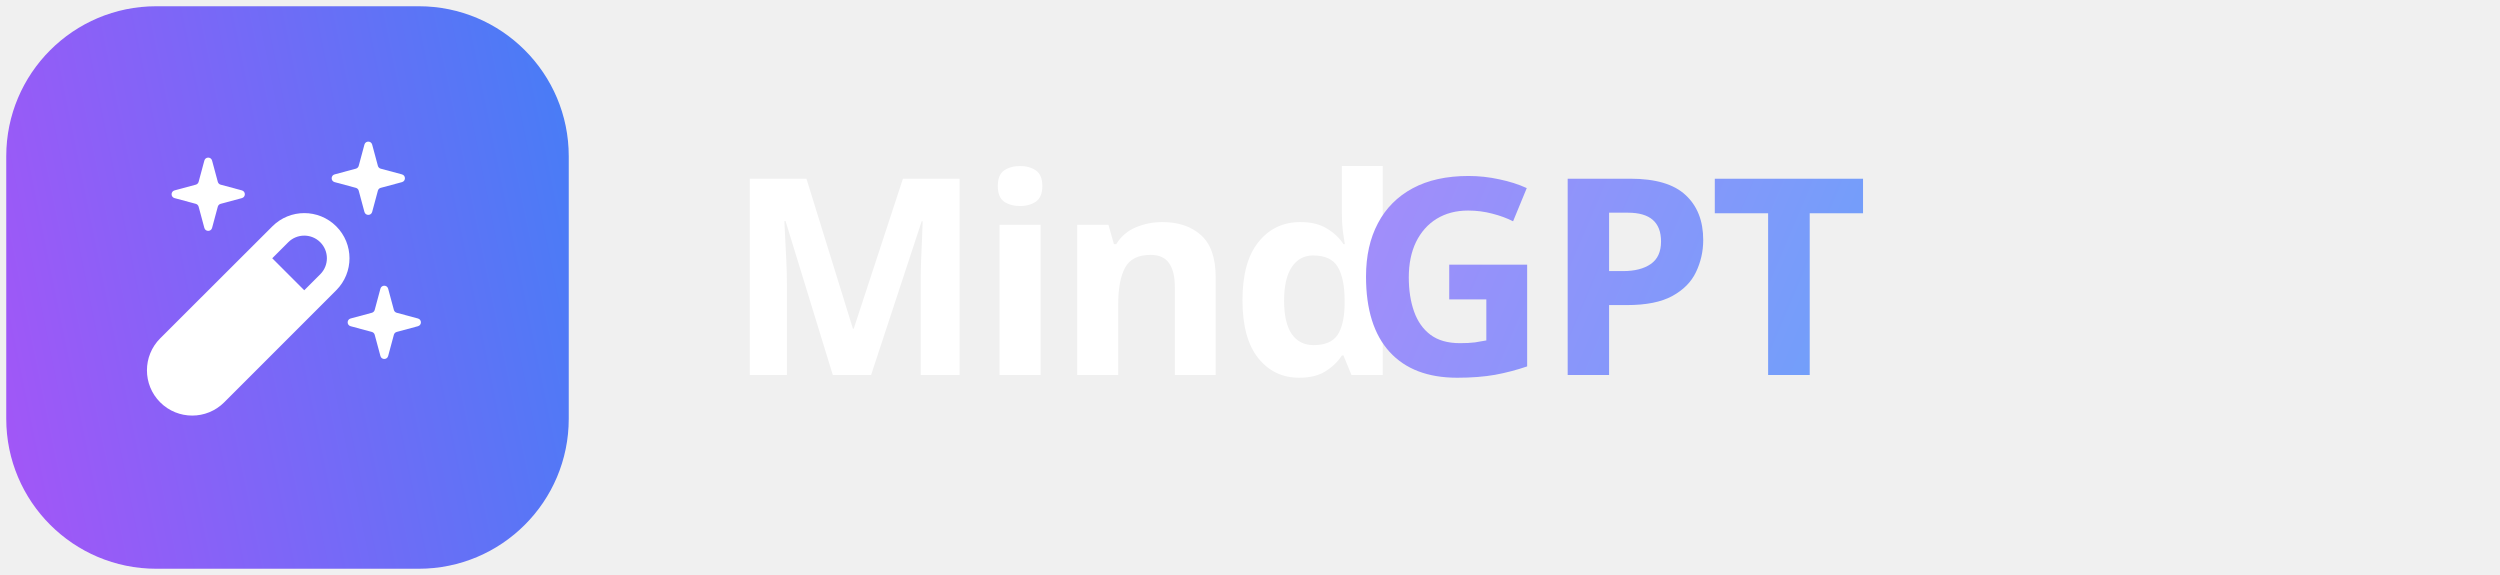
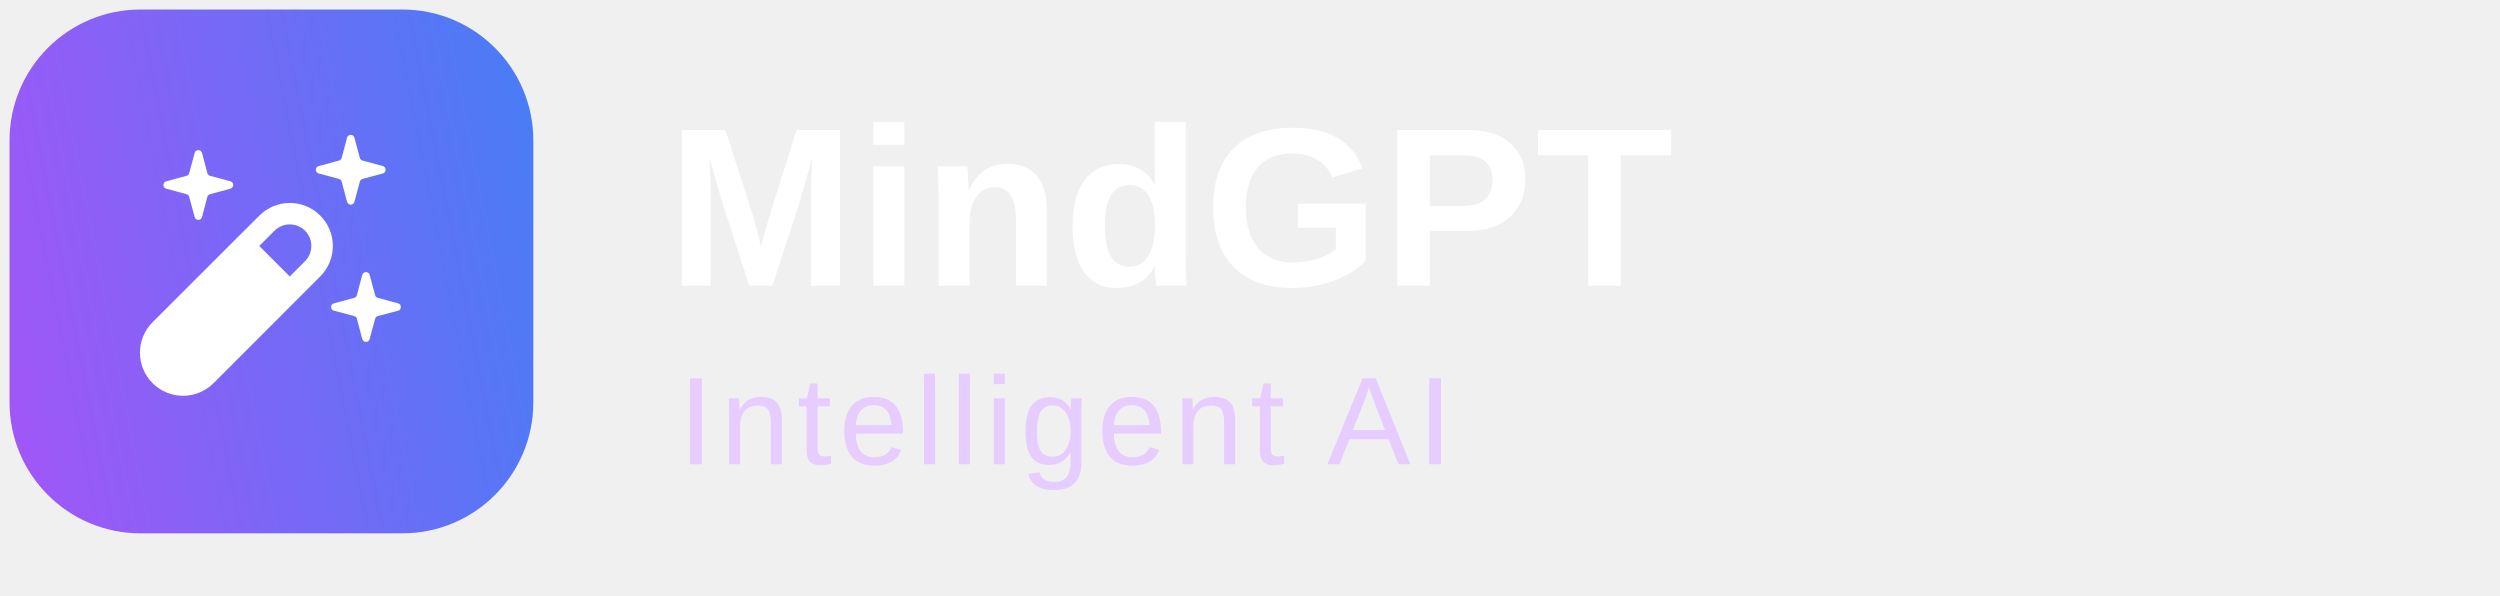
- <svg xmlns="http://www.w3.org/2000/svg" width="200" height="46" viewBox="0 0 200 46" fill="none">
-   <rect x="0.5" y="0.5" width="45" height="45" rx="12" fill="url(#grad_icon)" />
+ <svg xmlns="http://www.w3.org/2000/svg" width="210" height="50" viewBox="0 0 210 50" fill="none">
+   <rect x="0.8" y="0.8" width="44" height="44" rx="11" fill="url(#grad_dark)" />
  <path fill-rule="evenodd" clip-rule="evenodd" d="M17.936 32.186L26.901 23.218C28.315 21.804 28.312 19.511 26.894 18.101C25.482 16.696 23.201 16.698 21.792 18.105L12.818 27.065C11.402 28.478 11.402 30.772 12.816 32.187C14.23 33.6 16.523 33.6 17.936 32.186ZM21.779 20.661L24.34 23.222L25.621 21.941C26.328 21.234 26.328 20.087 25.621 19.38C24.914 18.673 23.767 18.673 23.06 19.38L21.779 20.661Z" fill="white" />
-   <path d="M16.348 12.846C16.433 12.53 16.881 12.53 16.966 12.846L17.424 14.547C17.454 14.657 17.54 14.743 17.65 14.773L19.35 15.231C19.666 15.316 19.666 15.764 19.35 15.849L17.65 16.307C17.54 16.337 17.454 16.423 17.424 16.533L16.966 18.233C16.881 18.549 16.433 18.549 16.348 18.233L15.89 16.533C15.86 16.423 15.774 16.337 15.664 16.307L13.964 15.849C13.648 15.764 13.648 15.316 13.964 15.231L15.664 14.773C15.774 14.743 15.86 14.657 15.89 14.547L16.348 12.846Z" fill="white" />
-   <path d="M29.154 11.567C29.24 11.251 29.688 11.251 29.773 11.567L30.231 13.268C30.26 13.378 30.346 13.464 30.457 13.494L32.157 13.951C32.473 14.036 32.473 14.485 32.157 14.57L30.457 15.028C30.346 15.057 30.26 15.143 30.231 15.253L29.773 16.954C29.688 17.27 29.24 17.27 29.154 16.954L28.697 15.253C28.667 15.143 28.581 15.057 28.471 15.028L26.77 14.57C26.454 14.485 26.454 14.036 26.77 13.951L28.471 13.494C28.581 13.464 28.667 13.378 28.697 13.268L29.154 11.567Z" fill="white" />
-   <path d="M30.434 23.094C30.519 22.778 30.967 22.778 31.052 23.094L31.51 24.795C31.54 24.905 31.626 24.991 31.736 25.021L33.436 25.479C33.752 25.564 33.752 26.012 33.436 26.097L31.736 26.555C31.626 26.585 31.54 26.671 31.51 26.781L31.052 28.481C30.967 28.797 30.519 28.797 30.434 28.481L29.976 26.781C29.946 26.671 29.86 26.585 29.75 26.555L28.049 26.097C27.734 26.012 27.734 25.564 28.049 25.479L29.75 25.021C29.86 24.991 29.946 24.905 29.976 24.795L30.434 23.094Z" fill="white" />
-   <text x="58" y="30" font-family="'Segoe UI', system-ui, -apple-system, sans-serif" font-size="22" font-weight="700" fill="white" letter-spacing="-0.5">Mind</text>
-   <text x="108" y="30" font-family="'Segoe UI', system-ui, -apple-system, sans-serif" font-size="22" font-weight="700" fill="url(#grad_text)" letter-spacing="-0.5">GPT</text>
+   <path d="M16.35 12.85C16.43 12.53 16.88 12.53 16.97 12.85L17.42 14.55C17.45 14.66 17.54 14.74 17.65 14.77L19.35 15.23C19.67 15.32 19.67 15.76 19.35 15.85L17.65 16.31C17.54 16.34 17.45 16.42 17.42 16.53L16.97 18.23C16.88 18.55 16.43 18.55 16.35 18.23L15.89 16.53C15.86 16.42 15.77 16.34 15.66 16.31L13.96 15.85C13.65 15.76 13.65 15.32 13.96 15.23L15.66 14.77C15.77 14.74 15.86 14.66 15.89 14.55L16.35 12.85Z" fill="white" />
+   <path d="M29.15 11.57C29.24 11.25 29.69 11.25 29.77 11.57L30.23 13.27C30.26 13.38 30.35 13.46 30.46 13.49L32.16 13.95C32.47 14.04 32.47 14.48 32.16 14.57L30.46 15.03C30.35 15.06 30.26 15.14 30.23 15.25L29.77 16.95C29.69 17.27 29.24 17.27 29.15 16.95L28.70 15.25C28.67 15.14 28.58 15.06 28.47 15.03L26.77 14.57C26.45 14.48 26.45 14.04 26.77 13.95L28.47 13.49C28.58 13.46 28.67 13.38 28.70 13.27L29.15 11.57Z" fill="white" />
+   <path d="M30.43 23.09C30.52 22.78 30.97 22.78 31.05 23.09L31.51 24.79C31.54 24.91 31.63 24.99 31.74 25.02L33.44 25.48C33.75 25.56 33.75 26.01 33.44 26.10L31.74 26.55C31.63 26.58 31.54 26.67 31.51 26.78L31.05 28.48C30.97 28.80 30.52 28.80 30.43 28.48L29.98 26.78C29.95 26.67 29.86 26.58 29.75 26.55L28.05 26.10C27.73 26.01 27.73 25.56 28.05 25.48L29.75 25.02C29.86 24.99 29.95 24.91 29.98 24.79L30.43 23.09Z" fill="white" />
+   <text x="56" y="24" font-family="'Segoe UI', system-ui, -apple-system, Arial, sans-serif" font-size="19" font-weight="700" fill="white" letter-spacing="0.2">MindGPT</text>
+   <text x="57" y="39" font-family="'Segoe UI', system-ui, -apple-system, Arial, sans-serif" font-size="10.5" font-weight="400" fill="#E6CCFF" letter-spacing="0.6">Intelligent AI</text>
  <defs>
-     <linearGradient id="grad_icon" x1="52" y1="17" x2="-2" y2="28" gradientUnits="userSpaceOnUse">
+     <linearGradient id="grad_dark" x1="51.6" y1="16.8" x2="-2.2" y2="27.3" gradientUnits="userSpaceOnUse">
      <stop stop-color="#4080F6" />
      <stop offset="1" stop-color="#A356F7" />
    </linearGradient>
-     <linearGradient id="grad_text" x1="108" y1="10" x2="160" y2="32" gradientUnits="userSpaceOnUse">
-       <stop stop-color="#A78BFA" />
-       <stop offset="1" stop-color="#60A5FA" />
-     </linearGradient>
  </defs>
</svg>
